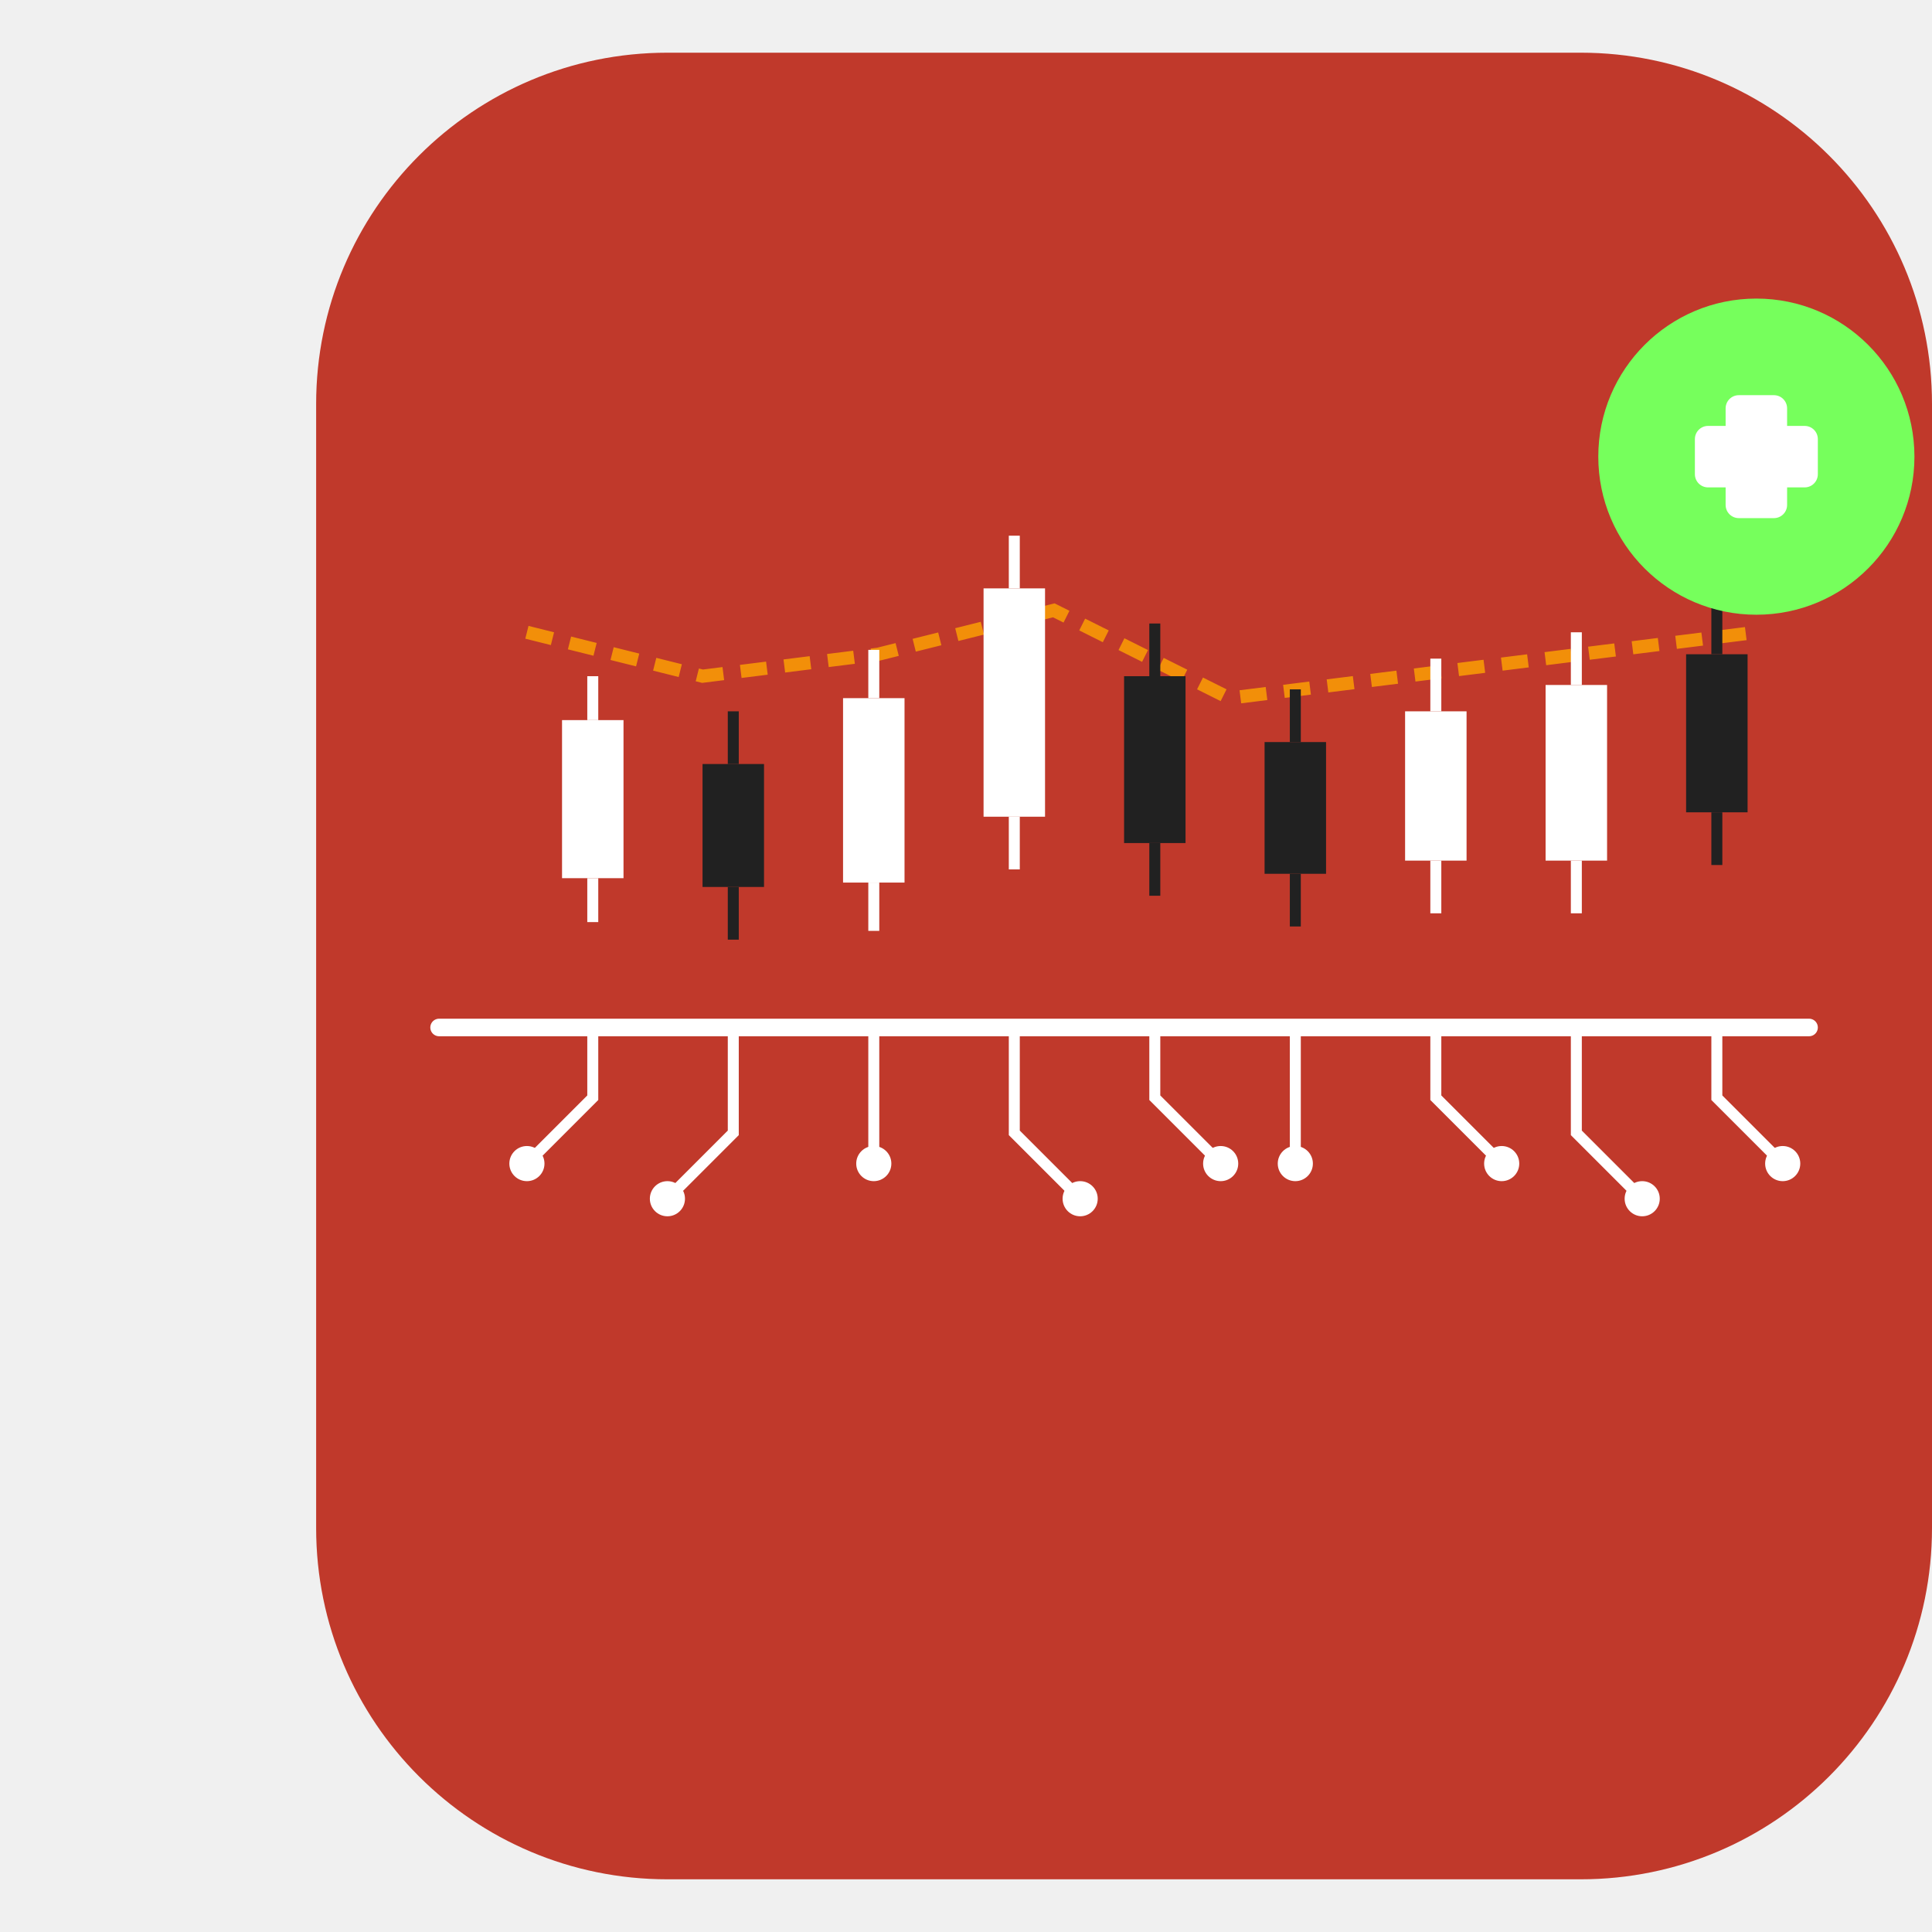
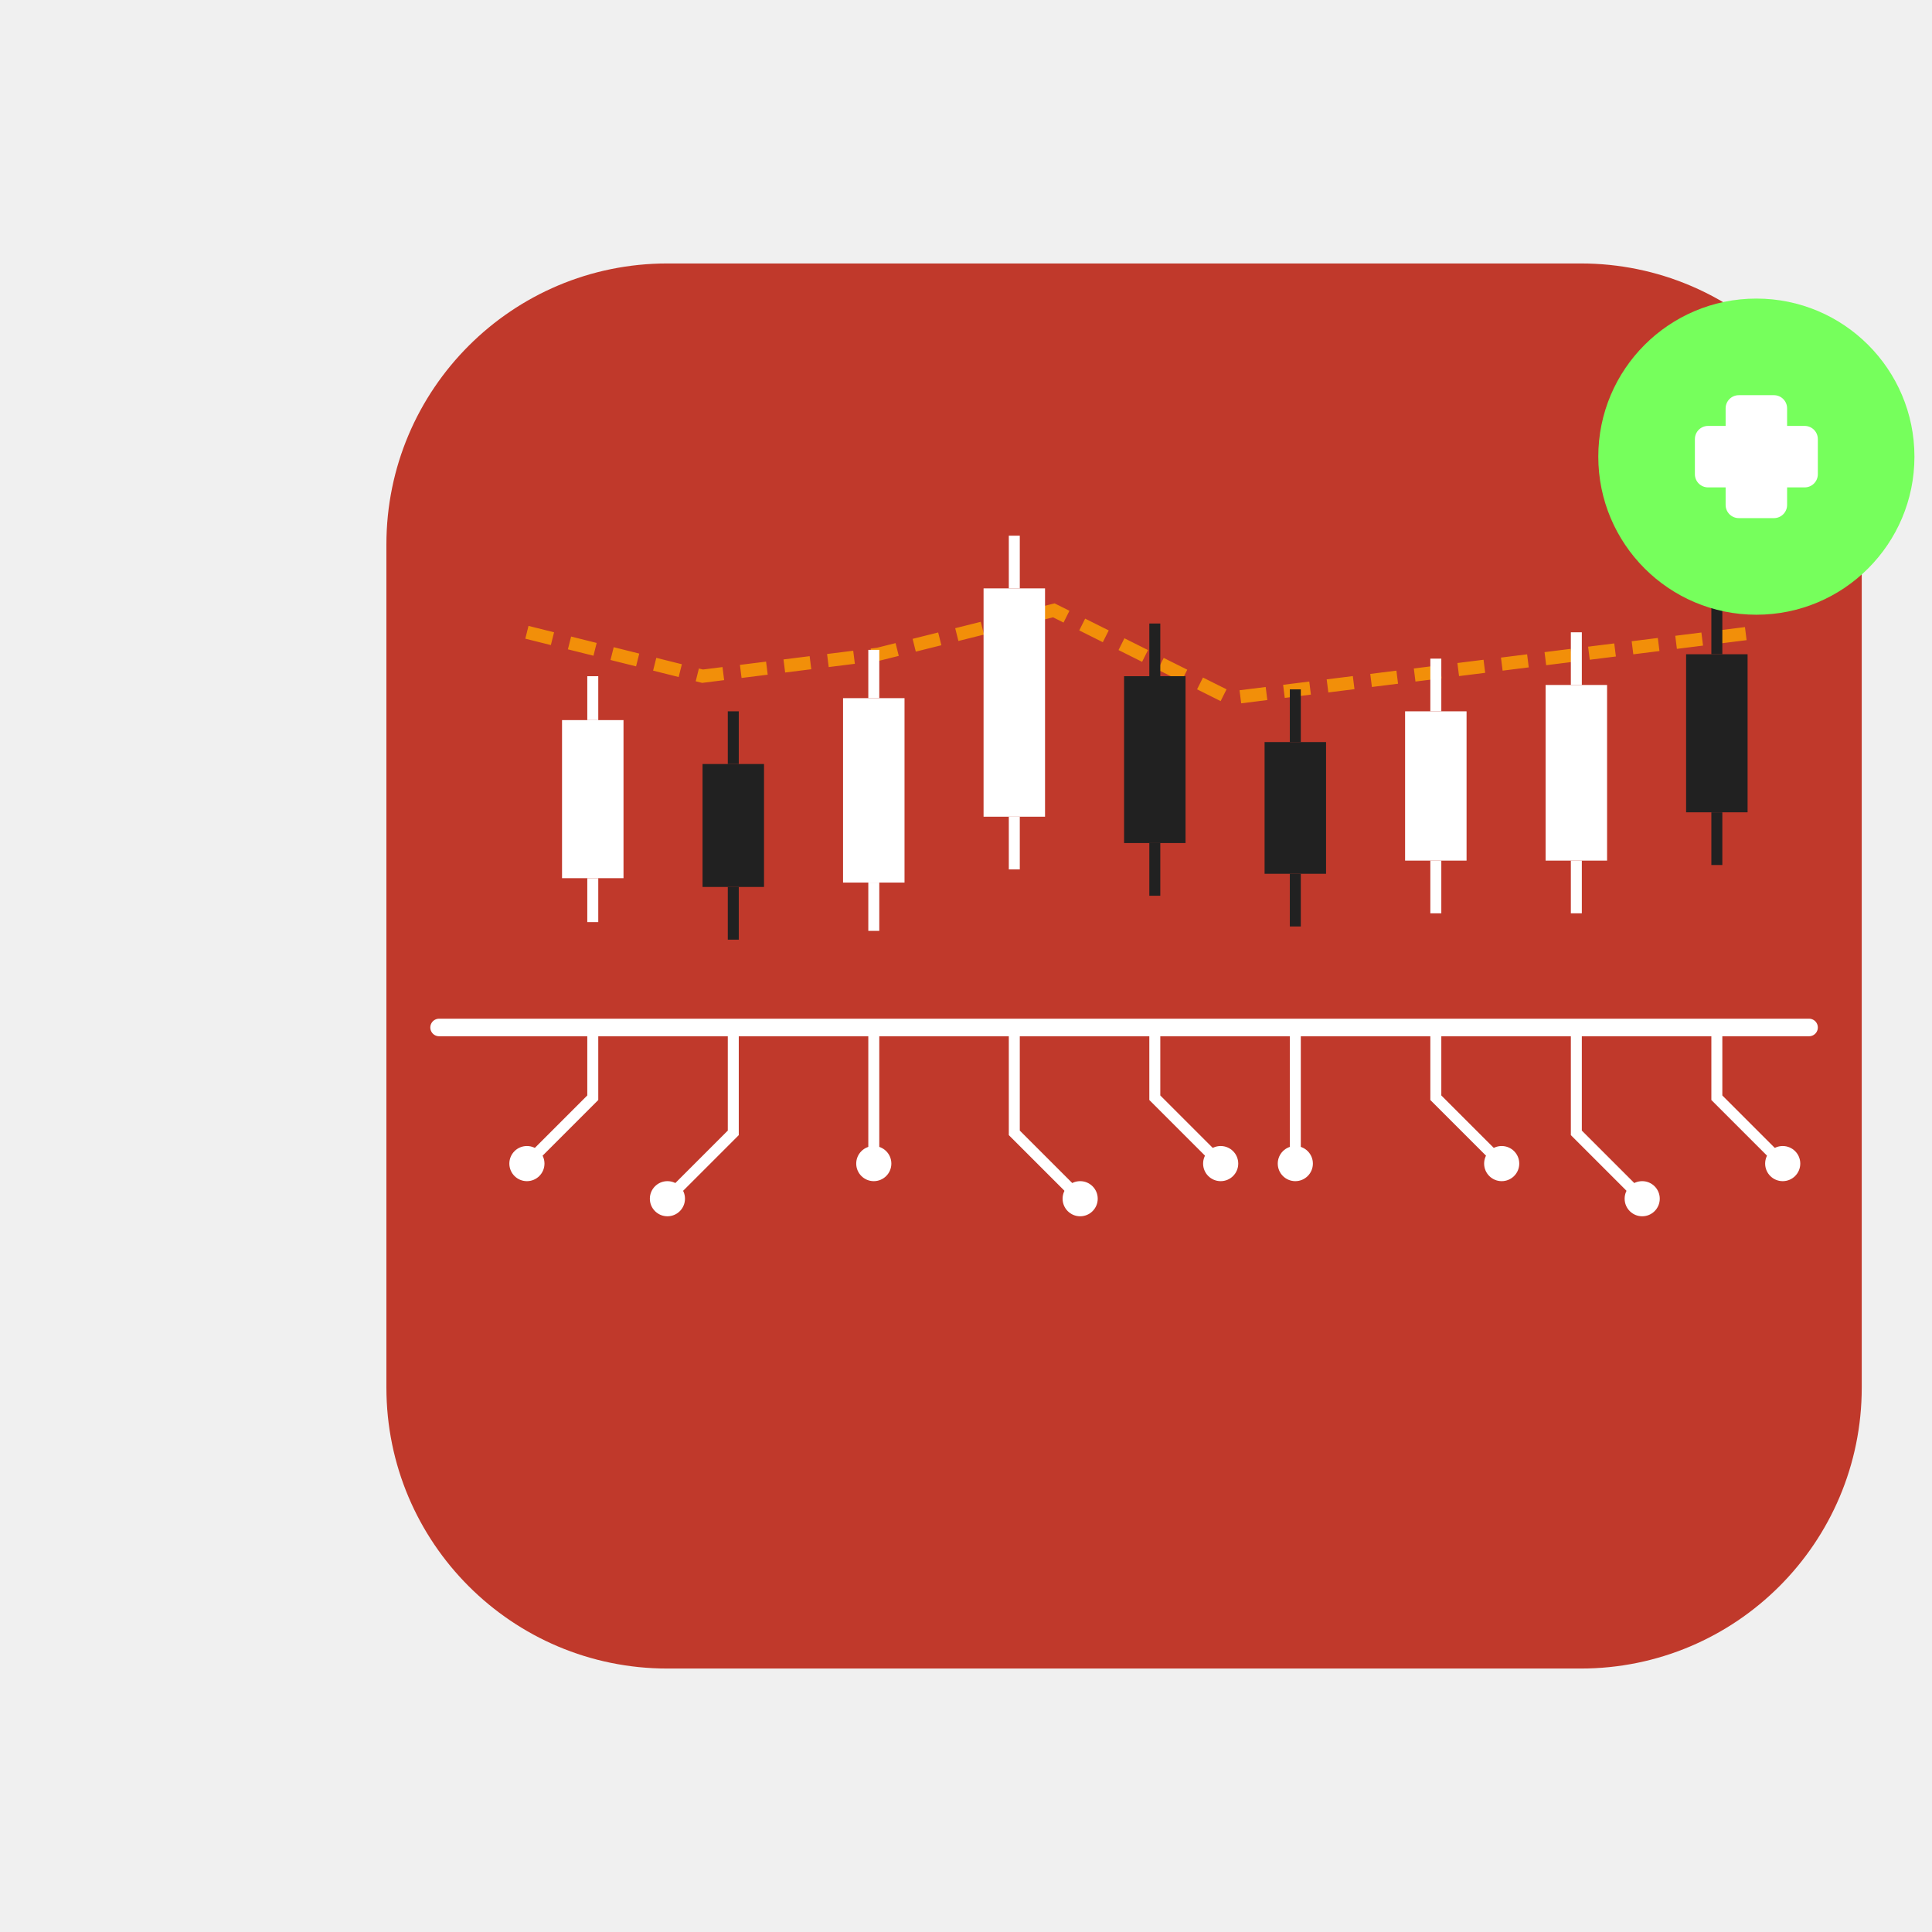
<svg xmlns="http://www.w3.org/2000/svg" width="440" height="440" viewBox="0 36 440 440" fill="none">
-   <rect x="72" y="48" width="368" height="416" rx="80" fill="#C0392B" />
+   <rect x="88" y="96" width="336" height="320" rx="64" fill="#C0392B" />
  <path d="M120 180 L160 190 L200 185 L240 175 L280 195 L320 190 L360 185 L400 180" stroke="#FFA500" stroke-width="3" stroke-dasharray="6 4" fill="none" opacity="0.8" />
  <rect x="128" y="200" width="14" height="36" fill="white" />
  <line x1="135" y1="190" x2="135" y2="200" stroke="white" stroke-width="2.5" />
  <line x1="135" y1="236" x2="135" y2="246" stroke="white" stroke-width="2.5" />
  <rect x="160" y="210" width="14" height="28" fill="#212121" />
  <line x1="167" y1="198" x2="167" y2="210" stroke="#212121" stroke-width="2.5" />
  <line x1="167" y1="238" x2="167" y2="250" stroke="#212121" stroke-width="2.5" />
  <rect x="192" y="195" width="14" height="42" fill="white" />
  <line x1="199" y1="184" x2="199" y2="195" stroke="white" stroke-width="2.5" />
  <line x1="199" y1="237" x2="199" y2="248" stroke="white" stroke-width="2.5" />
  <rect x="224" y="170" width="14" height="52" fill="white" />
  <line x1="231" y1="158" x2="231" y2="170" stroke="white" stroke-width="2.5" />
  <line x1="231" y1="222" x2="231" y2="234" stroke="white" stroke-width="2.5" />
  <rect x="256" y="190" width="14" height="38" fill="#212121" />
  <line x1="263" y1="178" x2="263" y2="190" stroke="#212121" stroke-width="2.5" />
  <line x1="263" y1="228" x2="263" y2="240" stroke="#212121" stroke-width="2.5" />
  <rect x="288" y="205" width="14" height="30" fill="#212121" />
  <line x1="295" y1="193" x2="295" y2="205" stroke="#212121" stroke-width="2.5" />
  <line x1="295" y1="235" x2="295" y2="247" stroke="#212121" stroke-width="2.5" />
  <rect x="320" y="198" width="14" height="34" fill="white" />
  <line x1="327" y1="186" x2="327" y2="198" stroke="white" stroke-width="2.5" />
  <line x1="327" y1="232" x2="327" y2="244" stroke="white" stroke-width="2.5" />
  <rect x="352" y="192" width="14" height="40" fill="white" />
  <line x1="359" y1="180" x2="359" y2="192" stroke="white" stroke-width="2.5" />
  <line x1="359" y1="232" x2="359" y2="244" stroke="white" stroke-width="2.5" />
  <rect x="384" y="185" width="14" height="36" fill="#212121" />
  <line x1="391" y1="173" x2="391" y2="185" stroke="#212121" stroke-width="2.5" />
  <line x1="391" y1="221" x2="391" y2="233" stroke="#212121" stroke-width="2.5" />
  <path d="M100 270H412" stroke="white" stroke-width="4" stroke-linecap="round" />
  <path d="M135 270V286L120 301" stroke="white" stroke-width="2.5" stroke-linecap="round" fill="none" />
  <circle cx="120" cy="301" r="4" fill="white" />
  <path d="M167 270V294L152 309" stroke="white" stroke-width="2.5" stroke-linecap="round" fill="none" />
  <circle cx="152" cy="309" r="4" fill="white" />
  <path d="M199 270V301" stroke="white" stroke-width="2.5" stroke-linecap="round" fill="none" />
  <circle cx="199" cy="301" r="4" fill="white" />
  <path d="M231 270V294L246 309" stroke="white" stroke-width="2.5" stroke-linecap="round" fill="none" />
  <circle cx="246" cy="309" r="4" fill="white" />
  <path d="M263 270V286L278 301" stroke="white" stroke-width="2.5" stroke-linecap="round" fill="none" />
  <circle cx="278" cy="301" r="4" fill="white" />
  <path d="M295 270V301" stroke="white" stroke-width="2.5" stroke-linecap="round" fill="none" />
  <circle cx="295" cy="301" r="4" fill="white" />
  <path d="M327 270V286L342 301" stroke="white" stroke-width="2.5" stroke-linecap="round" fill="none" />
  <circle cx="342" cy="301" r="4" fill="white" />
  <path d="M359 270V294L374 309" stroke="white" stroke-width="2.5" stroke-linecap="round" fill="none" />
  <circle cx="374" cy="309" r="4" fill="white" />
  <path d="M391 270V286L406 301" stroke="white" stroke-width="2.5" stroke-linecap="round" fill="none" />
  <circle cx="406" cy="301" r="4" fill="white" />
  <circle cx="400" cy="140" r="36" fill="#76FF5C" />
  <rect x="386" y="133" width="28" height="14" rx="3" fill="white" />
  <rect x="393" y="126" width="14" height="28" rx="3" fill="white" />
</svg>
